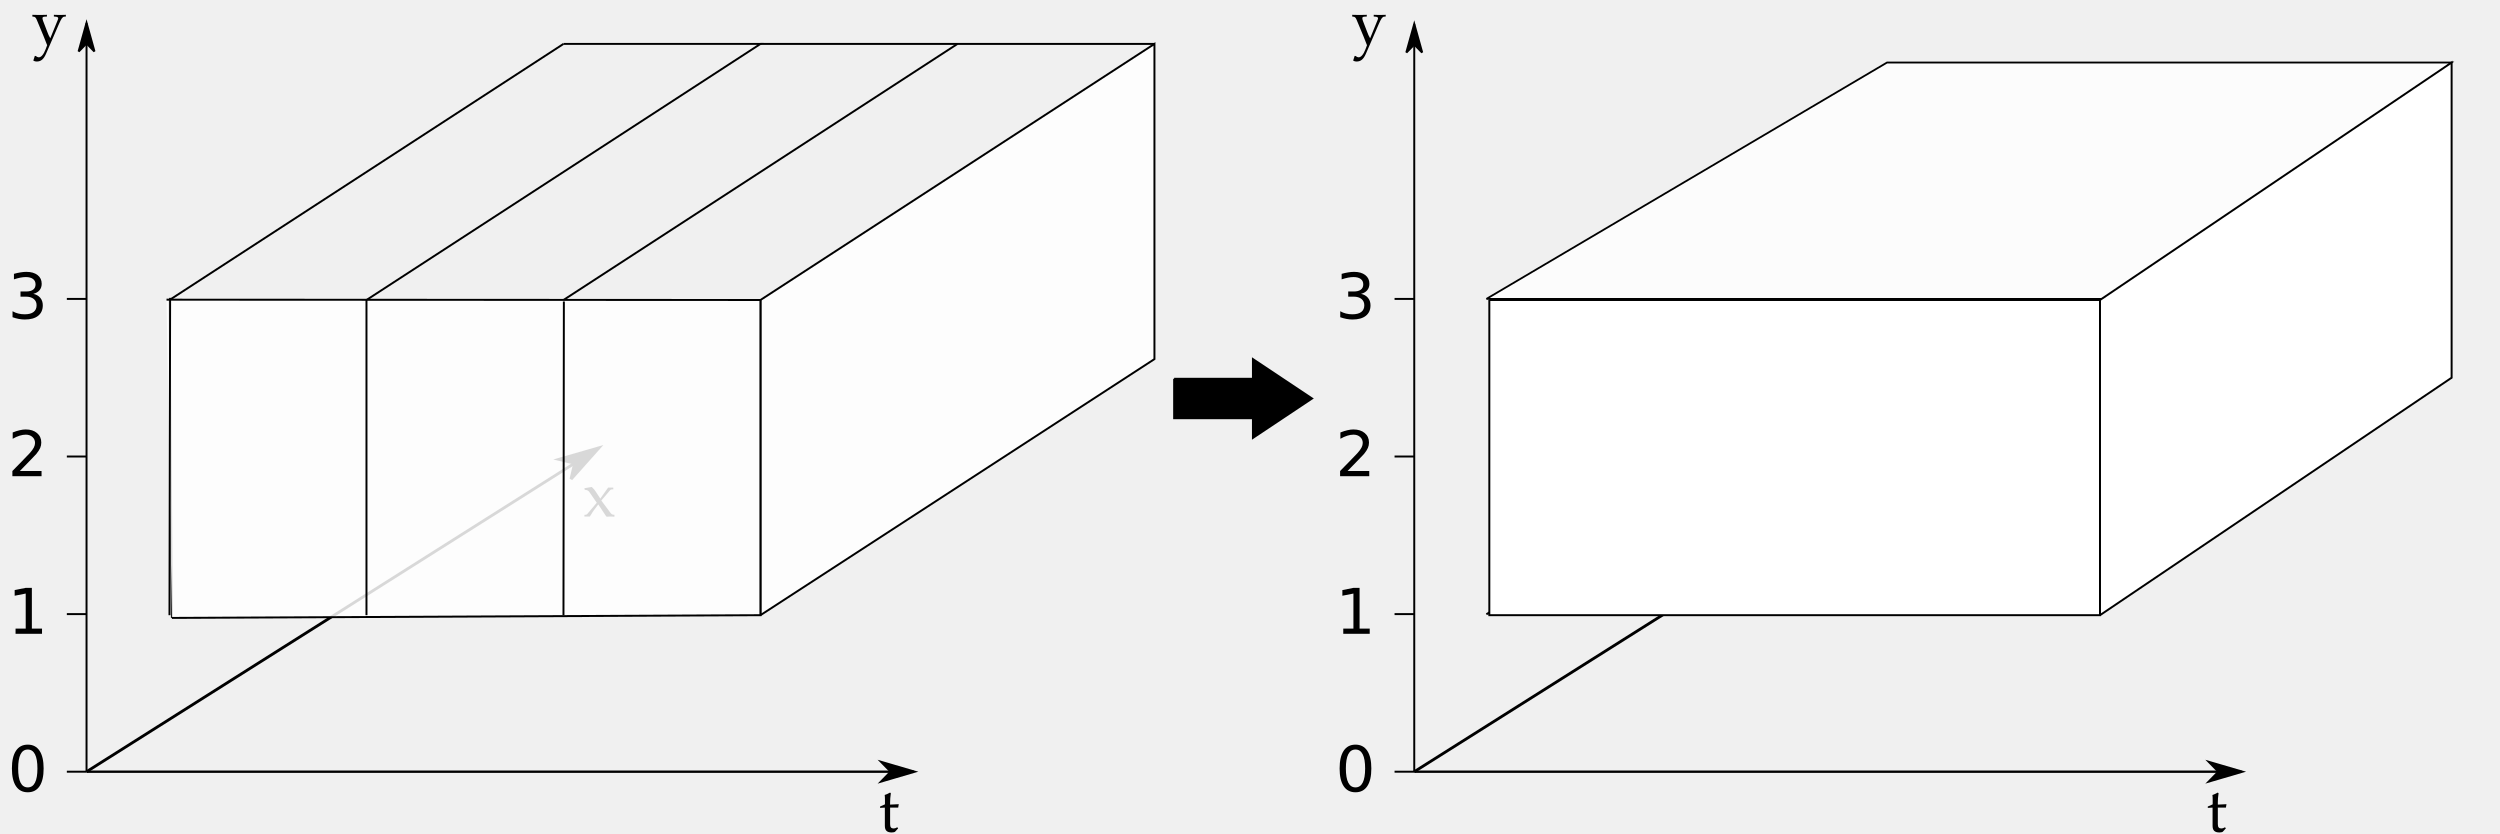
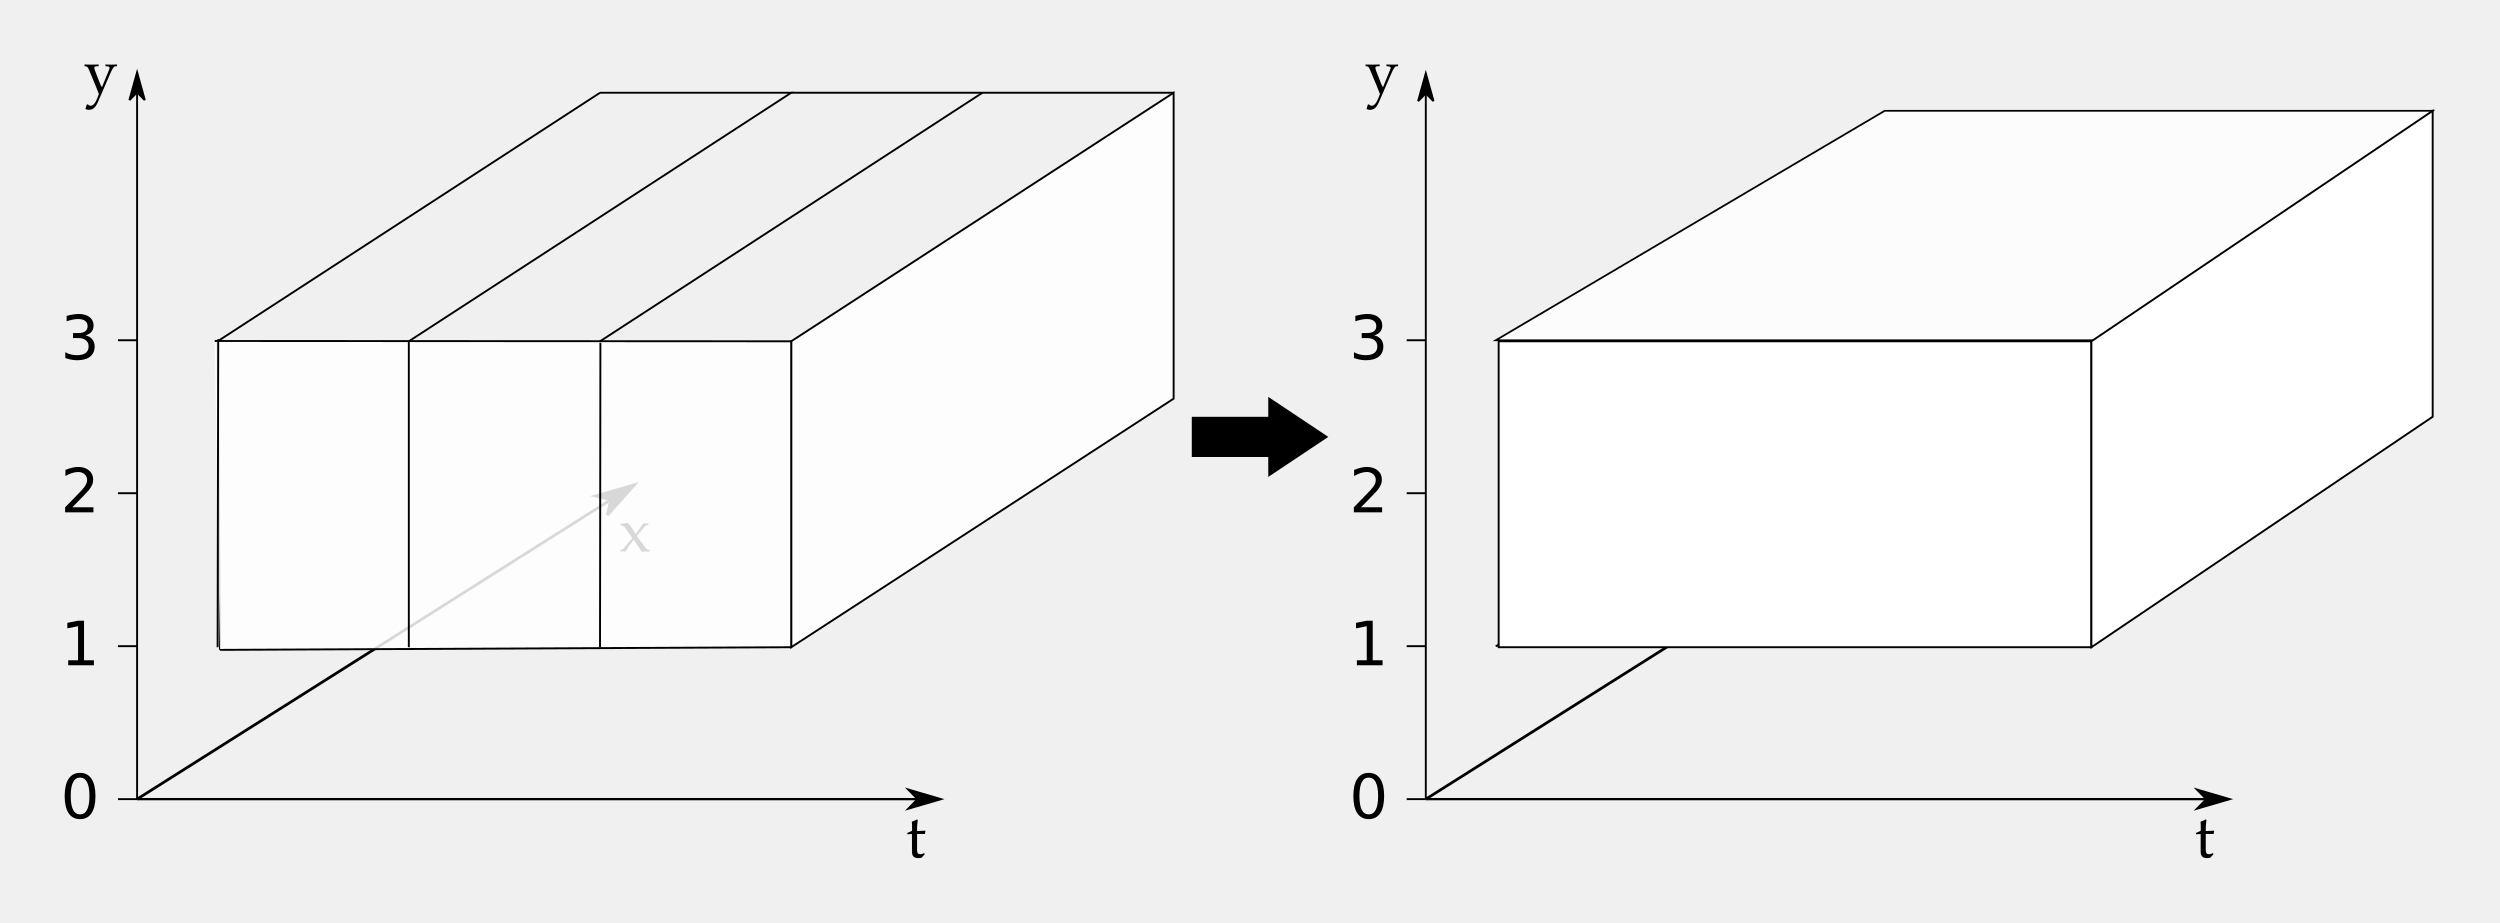
- <svg xmlns="http://www.w3.org/2000/svg" width="750" height="250" id="svg2834" version="1.1">
+ <svg xmlns="http://www.w3.org/2000/svg" width="772.707" height="285.208" id="svg2834" version="1.1">
  <defs id="defs2836">
    <marker orient="auto" refY="0" refX="0" id="Arrow2Lend" style="overflow:visible">
      <path id="path3666" style="font-size:12px;fill-rule:evenodd;stroke-width:0.625;stroke-linejoin:round" d="M 8.719,4.034 -2.207,0.016 8.719,-4.002 c -1.745,2.372 -1.735,5.617 -6e-7,8.035 z" transform="matrix(-1.1,0,0,-1.1,-1.1,0)" />
    </marker>
    <marker orient="auto" refY="0" refX="0" id="Arrow1Lend" style="overflow:visible">
-       <path id="path3648" d="M 0,0 5,-5 -12.5,0 5,5 0,0 z" style="fill-rule:evenodd;stroke:#000000;stroke-width:1pt;marker-start:none" transform="matrix(-0.8,0,0,-0.8,-10,0)" />
+       <path id="path3648" d="M 0,0 5,-5 -12.5,0 5,5 Z" style="fill-rule:evenodd;stroke:#000000;stroke-width:1pt;marker-start:none" transform="matrix(-0.8,0,0,-0.8,-10,0)" />
    </marker>
    <marker orient="auto" refY="0" refX="0" id="TriangleInL" style="overflow:visible">
-       <path id="path3779" d="m 5.77,0 -8.65,5 0,-10 8.65,5 z" style="fill-rule:evenodd;stroke:#000000;stroke-width:1pt;marker-start:none" transform="scale(-0.8,-0.8)" />
+       <path id="path3779" d="M 5.77,0 -2.88,5 V -5 Z" style="fill-rule:evenodd;stroke:#000000;stroke-width:1pt;marker-start:none" transform="scale(-0.8)" />
    </marker>
    <marker orient="auto" refY="0" refX="0" id="Arrow1Lstart" style="overflow:visible">
-       <path id="path3645" d="M 0,0 5,-5 -12.5,0 5,5 0,0 z" style="fill-rule:evenodd;stroke:#000000;stroke-width:1pt;marker-start:none" transform="matrix(0.8,0,0,0.8,10,0)" />
+       <path id="path3645" d="M 0,0 5,-5 -12.5,0 5,5 Z" style="fill-rule:evenodd;stroke:#000000;stroke-width:1pt;marker-start:none" transform="matrix(0.8,0,0,0.8,10,0)" />
    </marker>
    <marker orient="auto" refY="0" refX="0" id="Arrow1Lend-8" style="overflow:visible">
-       <path id="path3648-8" d="M 0,0 5,-5 -12.5,0 5,5 0,0 z" style="fill-rule:evenodd;stroke:#000000;stroke-width:1pt;marker-start:none" transform="matrix(-0.8,0,0,-0.8,-10,0)" />
+       <path id="path3648-8" d="M 0,0 5,-5 -12.5,0 5,5 Z" style="fill-rule:evenodd;stroke:#000000;stroke-width:1pt;marker-start:none" transform="matrix(-0.8,0,0,-0.8,-10,0)" />
    </marker>
    <marker orient="auto" refY="0" refX="0" id="marker4872" style="overflow:visible">
-       <path id="path4874" d="M 0,0 5,-5 -12.5,0 5,5 0,0 z" style="fill-rule:evenodd;stroke:#000000;stroke-width:1pt;marker-start:none" transform="matrix(-0.8,0,0,-0.8,-10,0)" />
+       <path id="path4874" d="M 0,0 5,-5 -12.5,0 5,5 Z" style="fill-rule:evenodd;stroke:#000000;stroke-width:1pt;marker-start:none" transform="matrix(-0.8,0,0,-0.8,-10,0)" />
    </marker>
    <marker orient="auto" refY="0" refX="0" id="marker4877" style="overflow:visible">
-       <path id="path4879" d="M 0,0 5,-5 -12.5,0 5,5 0,0 z" style="fill-rule:evenodd;stroke:#000000;stroke-width:1pt;marker-start:none" transform="matrix(-0.8,0,0,-0.8,-10,0)" />
+       <path id="path4879" d="M 0,0 5,-5 -12.5,0 5,5 Z" style="fill-rule:evenodd;stroke:#000000;stroke-width:1pt;marker-start:none" transform="matrix(-0.8,0,0,-0.8,-10,0)" />
    </marker>
  </defs>
-   <g id="layer1" transform="translate(-34.60263,-28.38047)">
-     <text xml:space="preserve" style="font-size:23.639px;font-style:normal;font-weight:normal;fill:#000000;fill-opacity:1;stroke:none;font-family:Bitstream Vera Sans" x="209.553" y="183.331" id="text5257-1">
-       <tspan id="tspan5259-2" x="209.553" y="183.331" style="font-size:18.911px;font-family:URW Palladio L;-inkscape-font-specification:URW Palladio L">x</tspan>
+   <g id="layer1" transform="translate(-18.18873,-12.89107)">
+     <text xml:space="preserve" style="font-style:normal;font-weight:normal;line-height:0%;font-family:'Bitstream Vera Sans';fill:#000000;fill-opacity:1;stroke:none" x="209.553" y="183.331" id="text5257-1">
+       <tspan id="tspan5259-2" x="209.553" y="183.331" style="font-size:18.911px;line-height:1.25;font-family:'URW Palladio L';-inkscape-font-specification:'URW Palladio L'">x</tspan>
    </text>
    <g id="g4852" transform="matrix(0.5909739,0,0,0.6069462,25.10419,4.972291)">
      <path id="path3638" d="M 60,420 320,260" style="fill:none;stroke:#000000;stroke-width:1.428px;stroke-linecap:butt;stroke-linejoin:miter;stroke-opacity:1;marker-end:url(#Arrow1Lend)" />
-       <path id="path4468" d="M 60,420 60,50" style="fill:none;stroke:#000000;stroke-width:1px;stroke-linecap:butt;stroke-linejoin:miter;stroke-opacity:1;marker-end:url(#Arrow1Lend)" />
-       <path id="path4660" d="m 60,420 420,0" style="fill:none;stroke:#000000;stroke-width:1.164px;stroke-linecap:butt;stroke-linejoin:miter;stroke-opacity:1;marker-end:url(#Arrow1Lend)" />
+       <path id="path4468" d="M 60,420 V 50" style="fill:none;stroke:#000000;stroke-width:1px;stroke-linecap:butt;stroke-linejoin:miter;stroke-opacity:1;marker-end:url(#Arrow1Lend)" />
+       <path id="path4660" d="M 60,420 H 480" style="fill:none;stroke:#000000;stroke-width:1.164px;stroke-linecap:butt;stroke-linejoin:miter;stroke-opacity:1;marker-end:url(#Arrow1Lend)" />
    </g>
    <g transform="matrix(0.5909739,0,0,0.6060691,423.4206,5.340669)" id="g4852-8">
      <path id="path3638-0" d="M 60,420 320,260" style="fill:none;stroke:#000000;stroke-width:1.428px;stroke-linecap:butt;stroke-linejoin:miter;stroke-opacity:1;marker-end:url(#Arrow1Lend)" />
-       <path id="path4468-5" d="M 60,420 60,50" style="fill:none;stroke:#000000;stroke-width:1px;stroke-linecap:butt;stroke-linejoin:miter;stroke-opacity:1;marker-end:url(#Arrow1Lend)" />
-       <path id="path4660-8" d="m 60,420 420,0" style="fill:none;stroke:#000000;stroke-width:1.164px;stroke-linecap:butt;stroke-linejoin:miter;stroke-opacity:1;marker-end:url(#Arrow1Lend)" />
+       <path id="path4468-5" d="M 60,420 V 50" style="fill:none;stroke:#000000;stroke-width:1px;stroke-linecap:butt;stroke-linejoin:miter;stroke-opacity:1;marker-end:url(#Arrow1Lend)" />
+       <path id="path4660-8" d="M 60,420 H 480" style="fill:none;stroke:#000000;stroke-width:1.164px;stroke-linecap:butt;stroke-linejoin:miter;stroke-opacity:1;marker-end:url(#Arrow1Lend)" />
    </g>
-     <path style="fill:none;stroke:#000000;stroke-width:0.591px;stroke-linecap:butt;stroke-linejoin:miter;stroke-opacity:1" d="m 60.563,212.612 -5.91,0" id="path4919" />
-     <path style="fill:none;stroke:#000000;stroke-width:0.591px;stroke-linecap:butt;stroke-linejoin:miter;stroke-opacity:1" d="m 60.563,165.334 -5.91,0" id="path4923" />
-     <path style="fill:none;stroke:#000000;stroke-width:0.591px;stroke-linecap:butt;stroke-linejoin:miter;stroke-opacity:1" d="m 60.563,118.056 -5.91,0" id="path4927" />
-     <path style="fill:none;stroke:#000000;stroke-width:0.591px;stroke-linecap:butt;stroke-linejoin:miter;stroke-opacity:1" d="m 458.879,212.612 -5.91,0" id="path4931" />
-     <path style="fill:none;stroke:#000000;stroke-width:0.591px;stroke-linecap:butt;stroke-linejoin:miter;stroke-opacity:1" d="m 458.879,165.334 -5.91,0" id="path4935" />
-     <path style="fill:none;stroke:#000000;stroke-width:0.591px;stroke-linecap:butt;stroke-linejoin:miter;stroke-opacity:1" d="m 458.879,118.056 -5.91,0" id="path4939" />
-     <text xml:space="preserve" style="font-size:23.639px;font-style:normal;font-weight:normal;fill:#000000;fill-opacity:1;stroke:none;font-family:Bitstream Vera Sans" x="36.924" y="265.799" id="text5036">
-       <tspan id="tspan5038" x="36.924" y="265.799" style="font-size:18.911px">0</tspan>
+     <path style="fill:none;stroke:#000000;stroke-width:0.591px;stroke-linecap:butt;stroke-linejoin:miter;stroke-opacity:1" d="M 60.563,212.612 H 54.653" id="path4919" />
+     <path style="fill:none;stroke:#000000;stroke-width:0.591px;stroke-linecap:butt;stroke-linejoin:miter;stroke-opacity:1" d="M 60.563,165.334 H 54.653" id="path4923" />
+     <path style="fill:none;stroke:#000000;stroke-width:0.591px;stroke-linecap:butt;stroke-linejoin:miter;stroke-opacity:1" d="M 60.563,118.056 H 54.653" id="path4927" />
+     <path style="fill:none;stroke:#000000;stroke-width:0.591px;stroke-linecap:butt;stroke-linejoin:miter;stroke-opacity:1" d="M 458.879,212.612 H 452.969" id="path4931" />
+     <path style="fill:none;stroke:#000000;stroke-width:0.591px;stroke-linecap:butt;stroke-linejoin:miter;stroke-opacity:1" d="M 458.879,165.334 H 452.969" id="path4935" />
+     <path style="fill:none;stroke:#000000;stroke-width:0.591px;stroke-linecap:butt;stroke-linejoin:miter;stroke-opacity:1" d="M 458.879,118.056 H 452.969" id="path4939" />
+     <text xml:space="preserve" style="font-style:normal;font-weight:normal;line-height:0%;font-family:'Bitstream Vera Sans';fill:#000000;fill-opacity:1;stroke:none" x="36.924" y="265.799" id="text5036">
+       <tspan id="tspan5038" x="36.924" y="265.799" style="font-size:18.911px;line-height:1.25">0</tspan>
    </text>
-     <path style="fill:none;stroke:#000000;stroke-width:0.591px;stroke-linecap:butt;stroke-linejoin:miter;stroke-opacity:1" d="m 60.563,259.89 -5.91,0 0,0" id="path5040" />
-     <text xml:space="preserve" style="font-size:23.639px;font-style:normal;font-weight:normal;fill:#000000;fill-opacity:1;stroke:none;font-family:Bitstream Vera Sans" x="36.924" y="218.522" id="text5036-6">
-       <tspan id="tspan5038-3" x="36.924" y="218.522" style="font-size:18.911px">1</tspan>
+     <path style="fill:none;stroke:#000000;stroke-width:0.591px;stroke-linecap:butt;stroke-linejoin:miter;stroke-opacity:1" d="M 60.563,259.89 H 54.653 v 0" id="path5040" />
+     <text xml:space="preserve" style="font-style:normal;font-weight:normal;line-height:0%;font-family:'Bitstream Vera Sans';fill:#000000;fill-opacity:1;stroke:none" x="36.924" y="218.522" id="text5036-6">
+       <tspan id="tspan5038-3" x="36.924" y="218.522" style="font-size:18.911px;line-height:1.25">1</tspan>
    </text>
-     <text xml:space="preserve" style="font-size:23.639px;font-style:normal;font-weight:normal;fill:#000000;fill-opacity:1;stroke:none;font-family:Bitstream Vera Sans" x="36.924" y="171.244" id="text5036-1">
-       <tspan id="tspan5038-2" x="36.924" y="171.244" style="font-size:18.911px">2</tspan>
+     <text xml:space="preserve" style="font-style:normal;font-weight:normal;line-height:0%;font-family:'Bitstream Vera Sans';fill:#000000;fill-opacity:1;stroke:none" x="36.924" y="171.244" id="text5036-1">
+       <tspan id="tspan5038-2" x="36.924" y="171.244" style="font-size:18.911px;line-height:1.25">2</tspan>
    </text>
-     <text xml:space="preserve" style="font-size:23.639px;font-style:normal;font-weight:normal;fill:#000000;fill-opacity:1;stroke:none;font-family:Bitstream Vera Sans" x="36.924" y="123.966" id="text5036-8">
-       <tspan id="tspan5038-1" x="36.924" y="123.966" style="font-size:18.911px">3</tspan>
+     <text xml:space="preserve" style="font-style:normal;font-weight:normal;line-height:0%;font-family:'Bitstream Vera Sans';fill:#000000;fill-opacity:1;stroke:none" x="36.924" y="123.966" id="text5036-8">
+       <tspan id="tspan5038-1" x="36.924" y="123.966" style="font-size:18.911px;line-height:1.25">3</tspan>
    </text>
-     <text xml:space="preserve" style="font-size:23.639px;font-style:normal;font-weight:normal;fill:#000000;fill-opacity:1;stroke:none;font-family:Bitstream Vera Sans" x="435.24" y="265.799" id="text5036-5">
-       <tspan id="tspan5038-9" x="435.24" y="265.799" style="font-size:18.911px">0</tspan>
+     <text xml:space="preserve" style="font-style:normal;font-weight:normal;line-height:0%;font-family:'Bitstream Vera Sans';fill:#000000;fill-opacity:1;stroke:none" x="435.24" y="265.799" id="text5036-5">
+       <tspan id="tspan5038-9" x="435.24" y="265.799" style="font-size:18.911px;line-height:1.25">0</tspan>
    </text>
-     <text xml:space="preserve" style="font-size:23.639px;font-style:normal;font-weight:normal;fill:#000000;fill-opacity:1;stroke:none;font-family:Bitstream Vera Sans" x="435.24" y="218.522" id="text5036-6-0">
-       <tspan id="tspan5038-3-3" x="435.24" y="218.522" style="font-size:18.911px">1</tspan>
+     <text xml:space="preserve" style="font-style:normal;font-weight:normal;line-height:0%;font-family:'Bitstream Vera Sans';fill:#000000;fill-opacity:1;stroke:none" x="435.24" y="218.522" id="text5036-6-0">
+       <tspan id="tspan5038-3-3" x="435.24" y="218.522" style="font-size:18.911px;line-height:1.25">1</tspan>
    </text>
-     <text xml:space="preserve" style="font-size:23.639px;font-style:normal;font-weight:normal;fill:#000000;fill-opacity:1;stroke:none;font-family:Bitstream Vera Sans" x="435.24" y="171.244" id="text5036-1-8">
-       <tspan id="tspan5038-2-6" x="435.24" y="171.244" style="font-size:18.911px">2</tspan>
+     <text xml:space="preserve" style="font-style:normal;font-weight:normal;line-height:0%;font-family:'Bitstream Vera Sans';fill:#000000;fill-opacity:1;stroke:none" x="435.24" y="171.244" id="text5036-1-8">
+       <tspan id="tspan5038-2-6" x="435.24" y="171.244" style="font-size:18.911px;line-height:1.25">2</tspan>
    </text>
-     <text xml:space="preserve" style="font-size:23.639px;font-style:normal;font-weight:normal;fill:#000000;fill-opacity:1;stroke:none;font-family:Bitstream Vera Sans" x="435.24" y="123.966" id="text5036-8-3">
-       <tspan id="tspan5038-1-9" x="435.24" y="123.966" style="font-size:18.911px">3</tspan>
+     <text xml:space="preserve" style="font-style:normal;font-weight:normal;line-height:0%;font-family:'Bitstream Vera Sans';fill:#000000;fill-opacity:1;stroke:none" x="435.24" y="123.966" id="text5036-8-3">
+       <tspan id="tspan5038-1-9" x="435.24" y="123.966" style="font-size:18.911px;line-height:1.25">3</tspan>
    </text>
-     <path style="fill:none;stroke:#000000;stroke-width:0.591px;stroke-linecap:butt;stroke-linejoin:miter;stroke-opacity:1" d="m 458.879,259.89 -5.91,0" id="path4931-0" />
-     <path style="fill:#ffffff;fill-opacity:0.784;stroke:#000000;stroke-width:0.546px;stroke-linecap:butt;stroke-linejoin:miter;stroke-opacity:1" d="m 480.511,212.612 120.202,-70.917 169.375,0 -289.577,70.917" id="path4943-2" />
-     <path style="fill:#ffffff;fill-opacity:0.784;stroke:#000000;stroke-width:0.546px;stroke-linecap:butt;stroke-linejoin:miter;stroke-opacity:1" d="m 480.511,118.056 120.202,-70.917 169.375,0 -92.883,70.917 -196.694,0" id="path4943-5" />
-     <path style="fill:#ffffff;fill-opacity:1;stroke:#000000;stroke-width:0.591px;stroke-linecap:butt;stroke-linejoin:miter;stroke-opacity:1" d="m 481.401,118.38 0,94.556 183.202,0 0,-94.556 -183.202,0" id="path5224" />
-     <path style="fill:#ffffff;fill-opacity:1;stroke:#000000;stroke-width:0.591px;stroke-linecap:butt;stroke-linejoin:miter;stroke-opacity:1" d="m 664.603,212.936 105.486,-71.241 0,-94.556 -105.486,71.241 0,94.556" id="path5228" />
-     <text xml:space="preserve" style="font-size:23.639px;font-style:normal;font-weight:normal;fill:#000000;fill-opacity:1;stroke:none;font-family:Bitstream Vera Sans" x="298.199" y="277.887" id="text5257">
-       <tspan id="tspan5259" x="298.199" y="277.887" style="font-size:18.911px;font-family:URW Palladio L;-inkscape-font-specification:URW Palladio L">t</tspan>
+     <path style="fill:none;stroke:#000000;stroke-width:0.591px;stroke-linecap:butt;stroke-linejoin:miter;stroke-opacity:1" d="M 458.879,259.89 H 452.969" id="path4931-0" />
+     <path style="fill:#ffffff;fill-opacity:0.784;stroke:#000000;stroke-width:0.546px;stroke-linecap:butt;stroke-linejoin:miter;stroke-opacity:1" d="M 480.511,212.612 600.713,141.695 H 770.088 Z" id="path4943-2" />
+     <path style="fill:#ffffff;fill-opacity:0.784;stroke:#000000;stroke-width:0.546px;stroke-linecap:butt;stroke-linejoin:miter;stroke-opacity:1" d="M 480.511,118.056 600.713,47.139 H 770.088 L 677.205,118.056 Z" id="path4943-5" />
+     <path style="fill:#ffffff;fill-opacity:1;stroke:#000000;stroke-width:0.591px;stroke-linecap:butt;stroke-linejoin:miter;stroke-opacity:1" d="M 481.401,118.38 V 212.936 H 664.603 V 118.38 Z" id="path5224" />
+     <path style="fill:#ffffff;fill-opacity:1;stroke:#000000;stroke-width:0.591px;stroke-linecap:butt;stroke-linejoin:miter;stroke-opacity:1" d="M 664.603,212.936 770.088,141.695 V 47.139 L 664.603,118.38 Z" id="path5228" />
+     <text xml:space="preserve" style="font-style:normal;font-weight:normal;line-height:0%;font-family:'Bitstream Vera Sans';fill:#000000;fill-opacity:1;stroke:none" x="298.199" y="277.887" id="text5257">
+       <tspan id="tspan5259" x="298.199" y="277.887" style="font-size:18.911px;line-height:1.25;font-family:'URW Palladio L';-inkscape-font-specification:'URW Palladio L'">t</tspan>
    </text>
-     <text xml:space="preserve" style="font-size:23.639px;font-style:normal;font-weight:normal;fill:#000000;fill-opacity:1;stroke:none;font-family:Bitstream Vera Sans" x="44.08" y="41.497" id="text5261">
-       <tspan id="tspan5263" x="44.08" y="41.497" style="font-size:18.911px;font-family:URW Palladio L;-inkscape-font-specification:URW Palladio L">y</tspan>
+     <text xml:space="preserve" style="font-style:normal;font-weight:normal;line-height:0%;font-family:'Bitstream Vera Sans';fill:#000000;fill-opacity:1;stroke:none" x="44.08" y="41.497" id="text5261">
+       <tspan id="tspan5263" x="44.08" y="41.497" style="font-size:18.911px;line-height:1.25;font-family:'URW Palladio L';-inkscape-font-specification:'URW Palladio L'">y</tspan>
    </text>
-     <text xml:space="preserve" style="font-size:23.639px;font-style:normal;font-weight:normal;fill:#000000;fill-opacity:1;stroke:none;font-family:Bitstream Vera Sans" x="696.515" y="277.887" id="text5257-4">
-       <tspan id="tspan5259-4" x="696.515" y="277.887" style="font-size:18.911px;font-family:URW Palladio L;-inkscape-font-specification:URW Palladio L">t</tspan>
+     <text xml:space="preserve" style="font-style:normal;font-weight:normal;line-height:0%;font-family:'Bitstream Vera Sans';fill:#000000;fill-opacity:1;stroke:none" x="696.515" y="277.887" id="text5257-4">
+       <tspan id="tspan5259-4" x="696.515" y="277.887" style="font-size:18.911px;line-height:1.25;font-family:'URW Palladio L';-inkscape-font-specification:'URW Palladio L'">t</tspan>
    </text>
-     <text xml:space="preserve" style="font-size:23.639px;font-style:normal;font-weight:normal;fill:#000000;fill-opacity:1;stroke:none;font-family:Bitstream Vera Sans" x="440.033" y="41.497" id="text5261-2">
-       <tspan id="tspan5263-0" x="440.033" y="41.497" style="font-size:18.911px;font-family:URW Palladio L;-inkscape-font-specification:URW Palladio L">y</tspan>
+     <text xml:space="preserve" style="font-style:normal;font-weight:normal;line-height:0%;font-family:'Bitstream Vera Sans';fill:#000000;fill-opacity:1;stroke:none" x="440.033" y="41.497" id="text5261-2">
+       <tspan id="tspan5263-0" x="440.033" y="41.497" style="font-size:18.911px;line-height:1.25;font-family:'URW Palladio L';-inkscape-font-specification:'URW Palladio L'">y</tspan>
    </text>
-     <path style="fill:#000000;fill-opacity:1;stroke:#000000;stroke-width:0.591px;stroke-linecap:butt;stroke-linejoin:miter;stroke-opacity:1" d="m 386.845,142.019 0,11.819 23.639,0 0,5.91 17.729,-11.819 -17.729,-11.819 0,5.91 -23.639,0" id="path5521" />
-     <path style="fill:none;stroke:#000000;stroke-width:0.591px;stroke-linecap:butt;stroke-linejoin:miter;stroke-opacity:1" d="m 144.546,118.38 118.195,-76.827 -59.097,0" id="path3118" />
-     <path style="fill:#ffffff;fill-opacity:0.847;stroke:#000000;stroke-width:0.591px;stroke-linecap:butt;stroke-linejoin:miter;stroke-opacity:1" d="m 262.74,212.936 0,-94.556 118.195,-76.827 0,94.556 -118.195,76.827" id="path3130" />
+     <path style="fill:#000000;fill-opacity:1;stroke:#000000;stroke-width:0.591px;stroke-linecap:butt;stroke-linejoin:miter;stroke-opacity:1" d="m 386.845,142.019 v 11.819 h 23.639 v 5.91 l 17.729,-11.819 -17.729,-11.819 v 5.91 z" id="path5521" />
+     <path style="fill:none;stroke:#000000;stroke-width:0.591px;stroke-linecap:butt;stroke-linejoin:miter;stroke-opacity:1" d="M 144.546,118.38 262.74,41.554 h -59.097" id="path3118" />
+     <path style="fill:#ffffff;fill-opacity:0.847;stroke:#000000;stroke-width:0.591px;stroke-linecap:butt;stroke-linejoin:miter;stroke-opacity:1" d="M 262.74,212.936 V 118.38 L 380.935,41.554 v 94.556 z" id="path3130" />
    <path style="fill:none;stroke:#000000;stroke-width:0.591px;stroke-linecap:butt;stroke-linejoin:miter;stroke-opacity:1" d="M 86.176,213.756 85.448,118.38 203.643,41.554" id="path3134" />
-     <path style="fill:none;stroke:#000000;stroke-width:0.591px;stroke-linecap:butt;stroke-linejoin:miter;stroke-opacity:1" d="m 262.74,41.554 118.195,0" id="path3146" />
+     <path style="fill:none;stroke:#000000;stroke-width:0.591px;stroke-linecap:butt;stroke-linejoin:miter;stroke-opacity:1" d="M 262.74,41.554 H 380.935" id="path3146" />
    <path style="fill:none;stroke:#000000;stroke-width:0.591px;stroke-linecap:butt;stroke-linejoin:miter;stroke-opacity:1" d="M 203.643,118.38 321.838,41.554" id="path3150" />
-     <path style="fill:#ffffff;fill-opacity:0.847;stroke:#000000;stroke-width:0.591px;stroke-linecap:butt;stroke-linejoin:miter;stroke-opacity:1" d="m 84.558,118.283 178.182,0.098 0,94.556 -176.564,0.819 0,0" id="path4018" />
-     <path style="fill:none;stroke:#000000;stroke-width:0.591px;stroke-linecap:butt;stroke-linejoin:miter;stroke-opacity:1" d="m 144.546,118.38 0,94.556" id="path4022" />
+     <path style="fill:#ffffff;fill-opacity:0.847;stroke:#000000;stroke-width:0.591px;stroke-linecap:butt;stroke-linejoin:miter;stroke-opacity:1" d="m 84.558,118.283 178.182,0.098 v 94.556 l -176.564,0.819 v 0" id="path4018" />
+     <path style="fill:none;stroke:#000000;stroke-width:0.591px;stroke-linecap:butt;stroke-linejoin:miter;stroke-opacity:1" d="M 144.546,118.38 V 212.936" id="path4022" />
    <path style="fill:none;stroke:#000000;stroke-width:0.591px;stroke-linecap:butt;stroke-linejoin:miter;stroke-opacity:1" d="m 203.764,118.822 -0.121,94.114" id="path4026" />
    <path style="fill:none;stroke:#000000;stroke-width:0.591px;stroke-linecap:butt;stroke-linejoin:miter;stroke-opacity:1" d="m 85.637,117.744 -0.189,95.193" id="path4030" />
  </g>
</svg>
